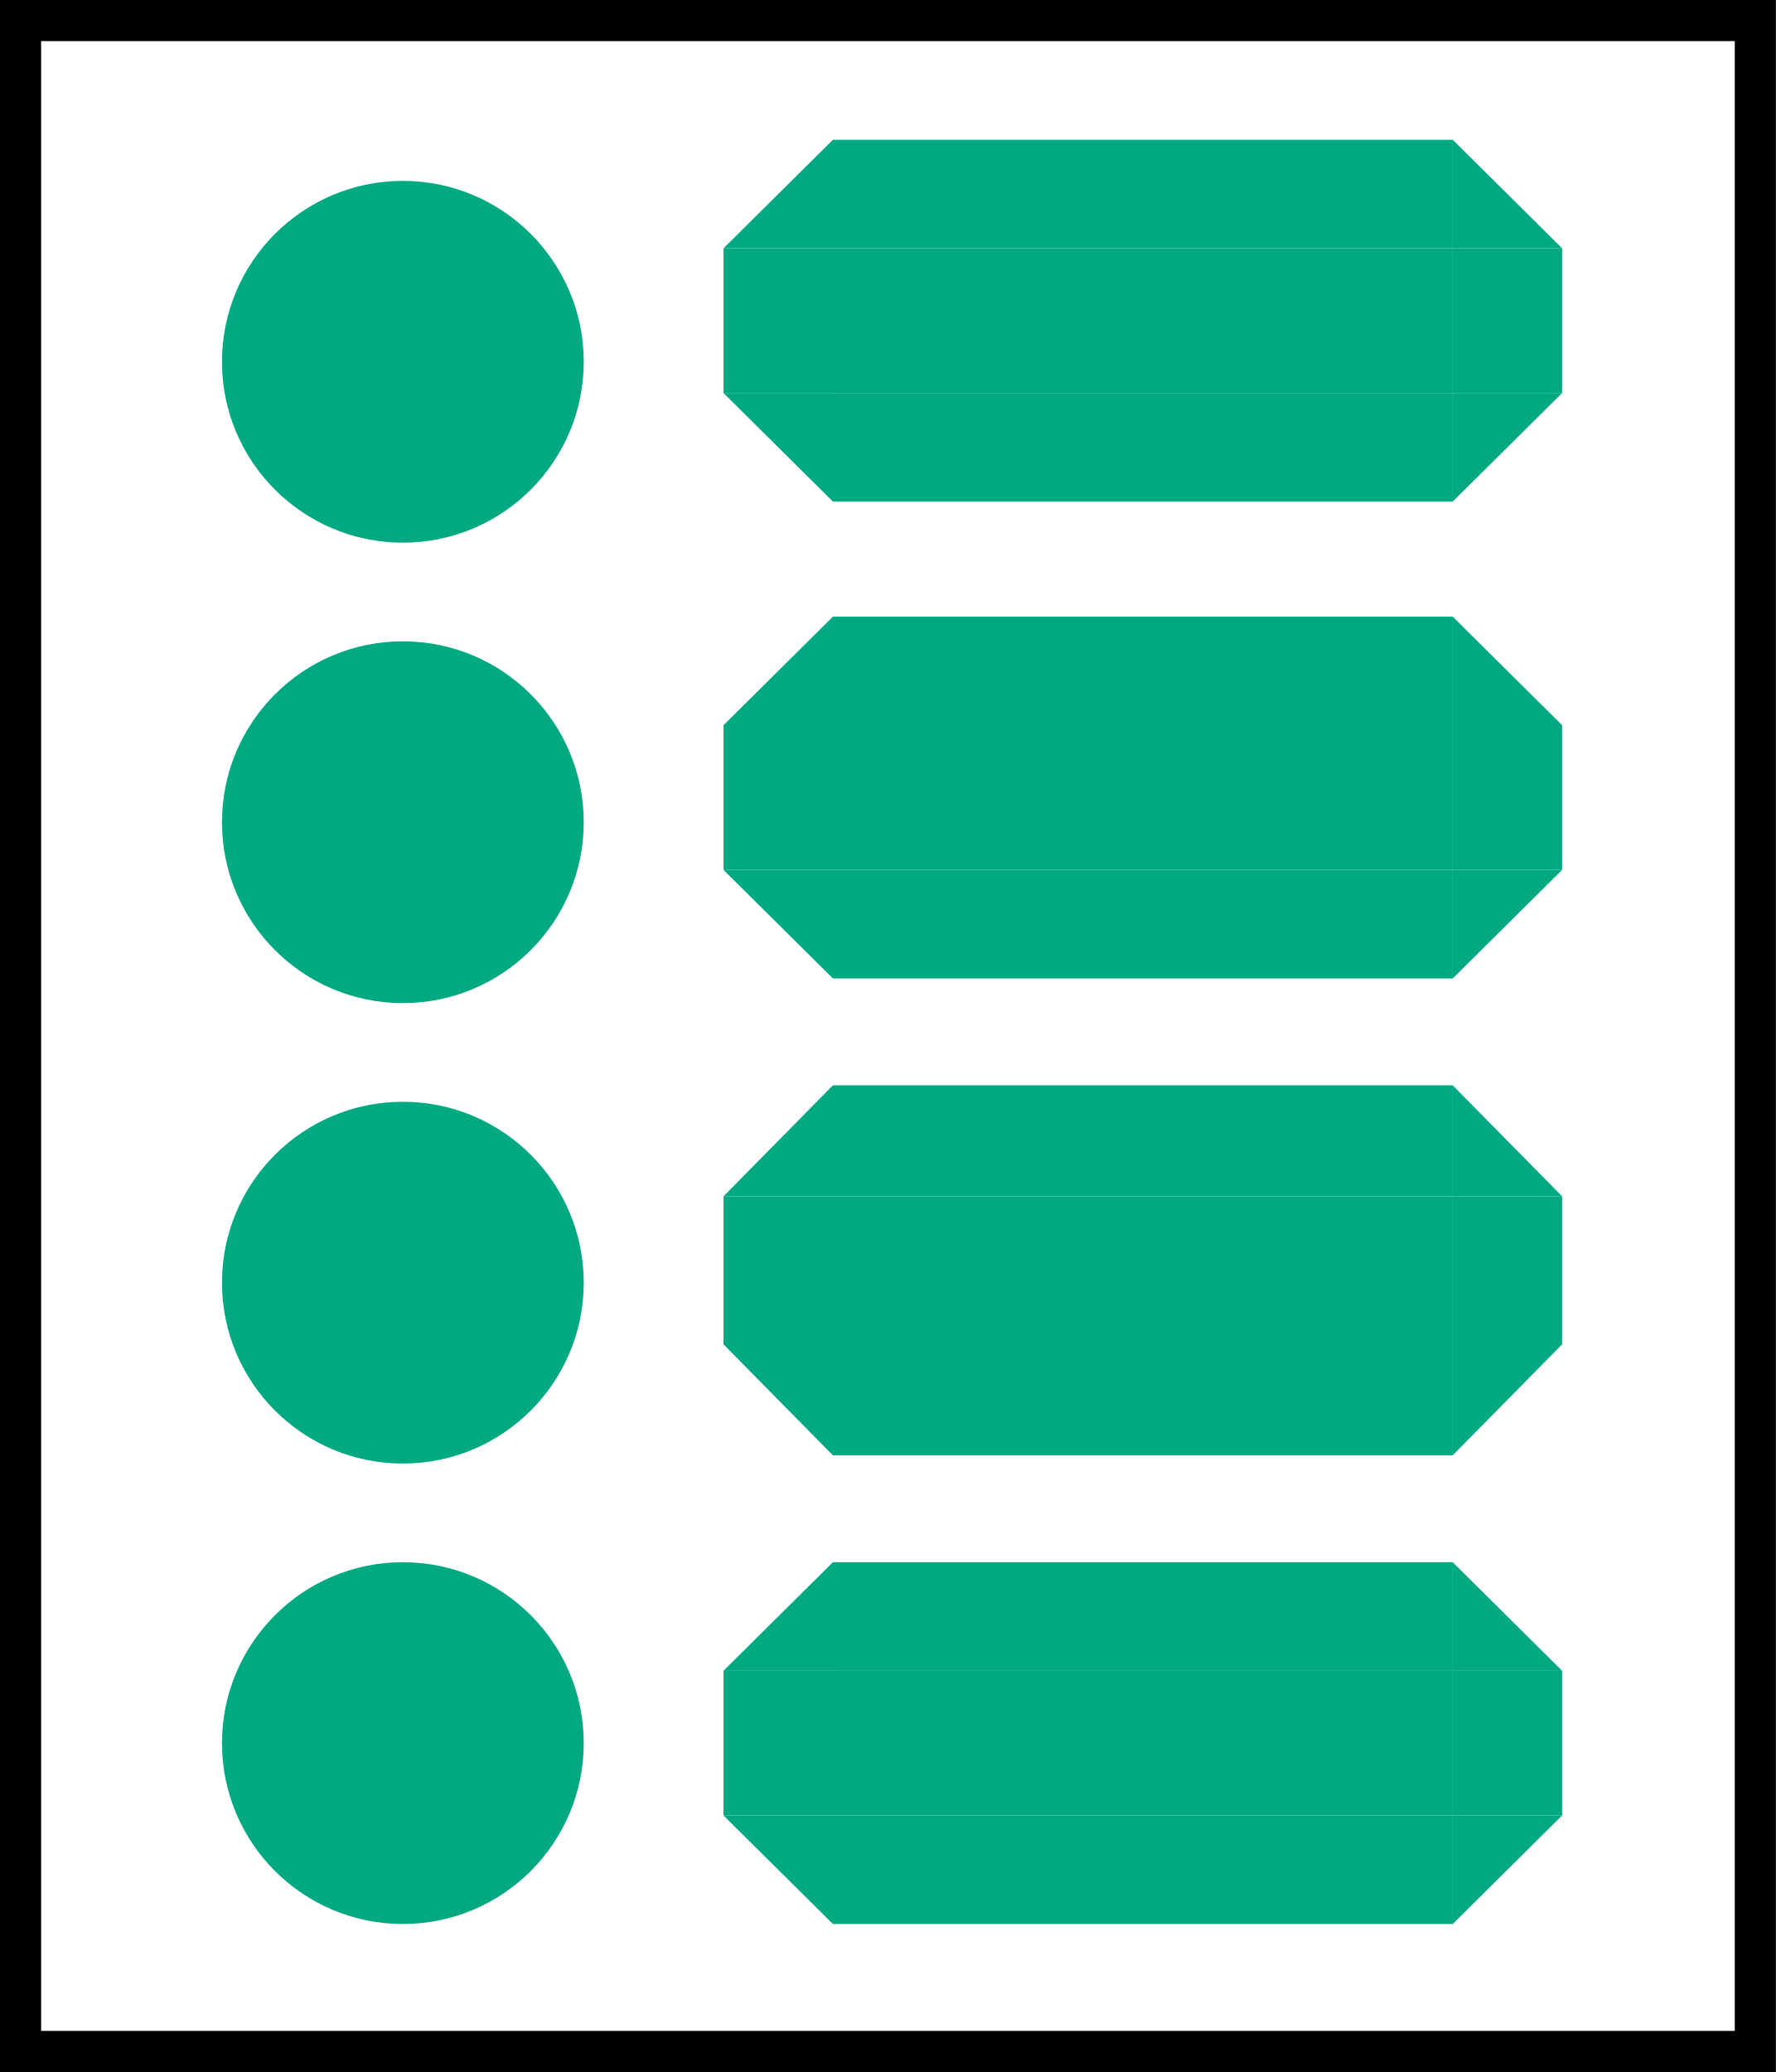
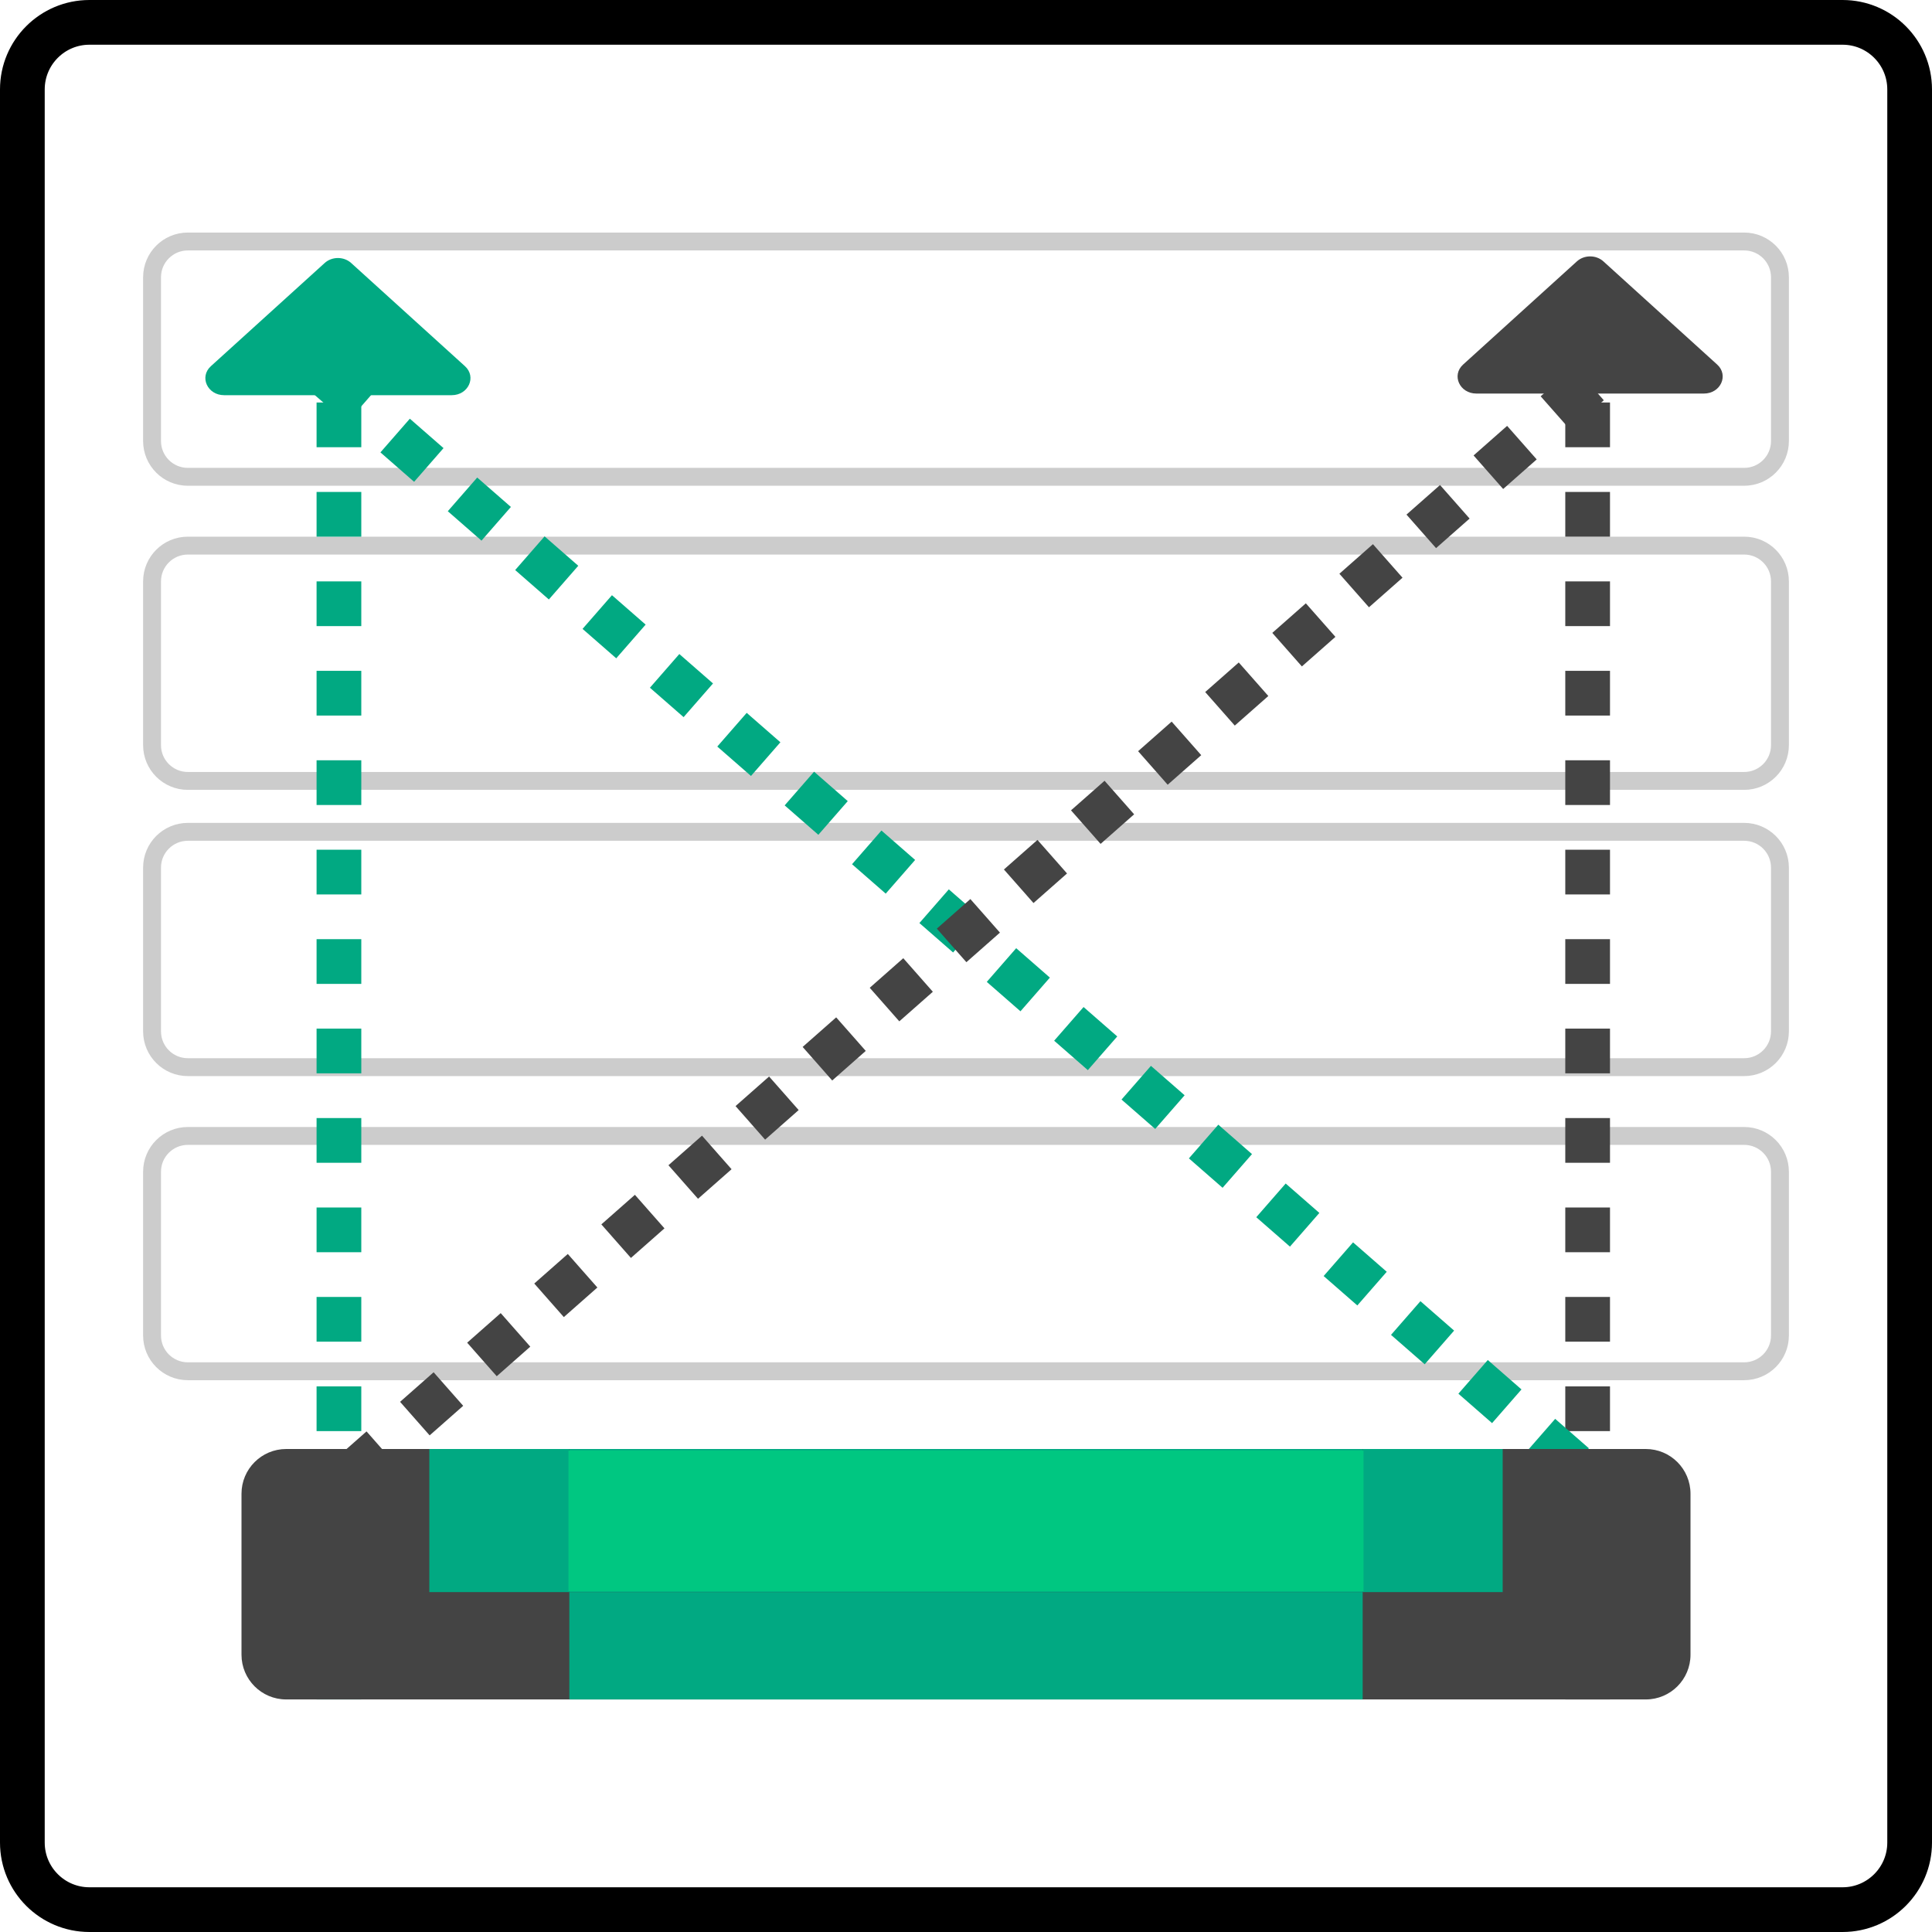
- <svg xmlns="http://www.w3.org/2000/svg" width="216" height="252" viewBox="0 0 216 252" fill="none">
-   <rect x="2.5" y="2.5" width="211" height="247" stroke="black" stroke-width="5" />
-   <path d="M101.304 30.2H176.696V47.8H101.304V30.2Z" fill="#01A982" />
-   <path d="M88 30.2H101.304V47.8H88V30.2Z" fill="#01A982" />
-   <path d="M176.696 30.2H190V47.8H176.696V30.2Z" fill="#01A982" />
-   <path d="M101.304 47.8H176.696V61H101.304V47.8Z" fill="#01A982" />
-   <path d="M101.304 17H176.696V30.2H101.304V17Z" fill="#01A982" />
-   <path d="M88 30.2L101.304 17V30.2H88Z" fill="#01A982" />
-   <path d="M88 47.8L101.304 61V47.8H88Z" fill="#01A982" />
-   <path d="M190 30.2L176.696 17V30.2H190Z" fill="#01A982" />
-   <path d="M190 47.8L176.696 61V47.8H190Z" fill="#01A982" />
-   <path d="M101.304 88.2H176.696V105.8H101.304V88.2Z" fill="#01A982" />
-   <path d="M88 88.2H101.304V105.8H88V88.2Z" fill="#01A982" />
-   <path d="M176.696 88.2H190V105.8H176.696V88.2Z" fill="#01A982" />
-   <path d="M101.304 105.8H176.696V119H101.304V105.8Z" fill="#01A982" />
-   <path d="M101.304 75H176.696V88.2H101.304V75Z" fill="#01A982" />
-   <path d="M88 88.2L101.304 75V88.2H88Z" fill="#01A982" />
-   <path d="M88 105.8L101.304 119V105.8H88Z" fill="#01A982" />
-   <path d="M190 88.2L176.696 75V88.2H190Z" fill="#01A982" />
-   <path d="M190 105.8L176.696 119V105.8H190Z" fill="#01A982" />
-   <path d="M101.304 145.5H176.696V163.5H101.304V145.5Z" fill="#01A982" />
-   <path d="M88 145.5H101.304V163.5H88V145.5Z" fill="#01A982" />
-   <path d="M176.696 145.5H190V163.5H176.696V145.5Z" fill="#01A982" />
-   <path d="M101.304 163.5H176.696V177H101.304V163.5Z" fill="#01A982" />
-   <path d="M101.304 132H176.696V145.5H101.304V132Z" fill="#01A982" />
-   <path d="M88 145.5L101.304 132V145.5H88Z" fill="#01A982" />
-   <path d="M88 163.5L101.304 177V163.5H88Z" fill="#01A982" />
-   <path d="M190 145.5L176.696 132V145.5H190Z" fill="#01A982" />
-   <path d="M190 163.5L176.696 177V163.5H190Z" fill="#01A982" />
-   <path d="M101.304 203.2H176.696V220.8H101.304V203.2Z" fill="#01A982" />
-   <path d="M88 203.2H101.304V220.8H88V203.2Z" fill="#01A982" />
-   <path d="M176.696 203.2H190V220.8H176.696V203.2Z" fill="#01A982" />
-   <path d="M101.304 220.8H176.696V234H101.304V220.8Z" fill="#01A982" />
-   <path d="M101.304 190H176.696V203.2H101.304V190Z" fill="#01A982" />
-   <path d="M88 203.2L101.304 190V203.2H88Z" fill="#01A982" />
-   <path d="M88 220.8L101.304 234V220.8H88Z" fill="#01A982" />
-   <path d="M190 203.2L176.696 190V203.2H190Z" fill="#01A982" />
-   <path d="M190 220.8L176.696 234V220.8H190Z" fill="#01A982" />
-   <circle cx="49" cy="44" r="22" fill="#01A982" />
-   <circle cx="49" cy="100" r="22" fill="#01A982" />
-   <circle cx="49" cy="156" r="22" fill="#01A982" />
-   <circle cx="49" cy="212" r="22" fill="#01A982" />
+ <svg xmlns="http://www.w3.org/2000/svg" width="216" height="216" viewBox="0 0 216 216" fill="none">
+   <rect x="2.5" y="2.5" width="211" height="211" rx="7.5" stroke="black" stroke-width="5" />
+   <rect x="17" y="127" width="182" height="26.308" rx="4" stroke="#CCCCCC" stroke-width="2" />
+   <rect x="17" y="93" width="182" height="26.308" rx="4" stroke="#CCCCCC" stroke-width="2" />
+   <rect x="17" y="61" width="182" height="26.308" rx="4" stroke="#CCCCCC" stroke-width="2" />
+   <rect x="17" y="27" width="182" height="26.308" rx="4" stroke="#CCCCCC" stroke-width="2" />
+   <line x1="37.893" y1="190" x2="37.893" y2="40" stroke="#01A982" stroke-width="5" stroke-dasharray="5 5" />
+   <line x1="177.5" y1="190" x2="177.5" y2="40" stroke="#444444" stroke-width="5" stroke-dasharray="5 5" />
+   <line x1="36.644" y1="42.117" x2="178.644" y2="166.117" stroke="#01A982" stroke-width="5" stroke-dasharray="5 5" />
+   <line x1="177.653" y1="42.875" x2="36.653" y2="167.179" stroke="#444444" stroke-width="5" stroke-dasharray="5 5" />
+   <path d="M50.5 44.182H25.059C23.192 44.182 22.257 42.135 23.577 40.939L36.298 29.404C37.116 28.662 38.443 28.662 39.261 29.404L51.982 40.939C53.302 42.135 52.367 44.182 50.5 44.182Z" fill="#01A982" />
+   <path d="M190.5 44H165.059C163.192 44 162.257 41.953 163.577 40.757L176.298 29.222C177.116 28.48 178.443 28.48 179.261 29.222L191.982 40.757C193.302 41.953 192.367 44 190.5 44Z" fill="#444444" />
+   <rect x="27" y="162" width="162" height="28" rx="5" fill="#444444" />
+   <path d="M63.652 162H152.348V178H63.652V162Z" fill="#01A982" />
+   <path d="M48 162H63.652V178H48V162Z" fill="#01A982" />
+   <path d="M152.348 162H168V178H152.348V162Z" fill="#01A982" />
+   <path d="M63.652 178H152.348V190H63.652V178Z" fill="#01A982" />
+   <path d="M63.556 162.157H152.445V177.916H63.556V162.157Z" fill="#00C781" />
</svg>
